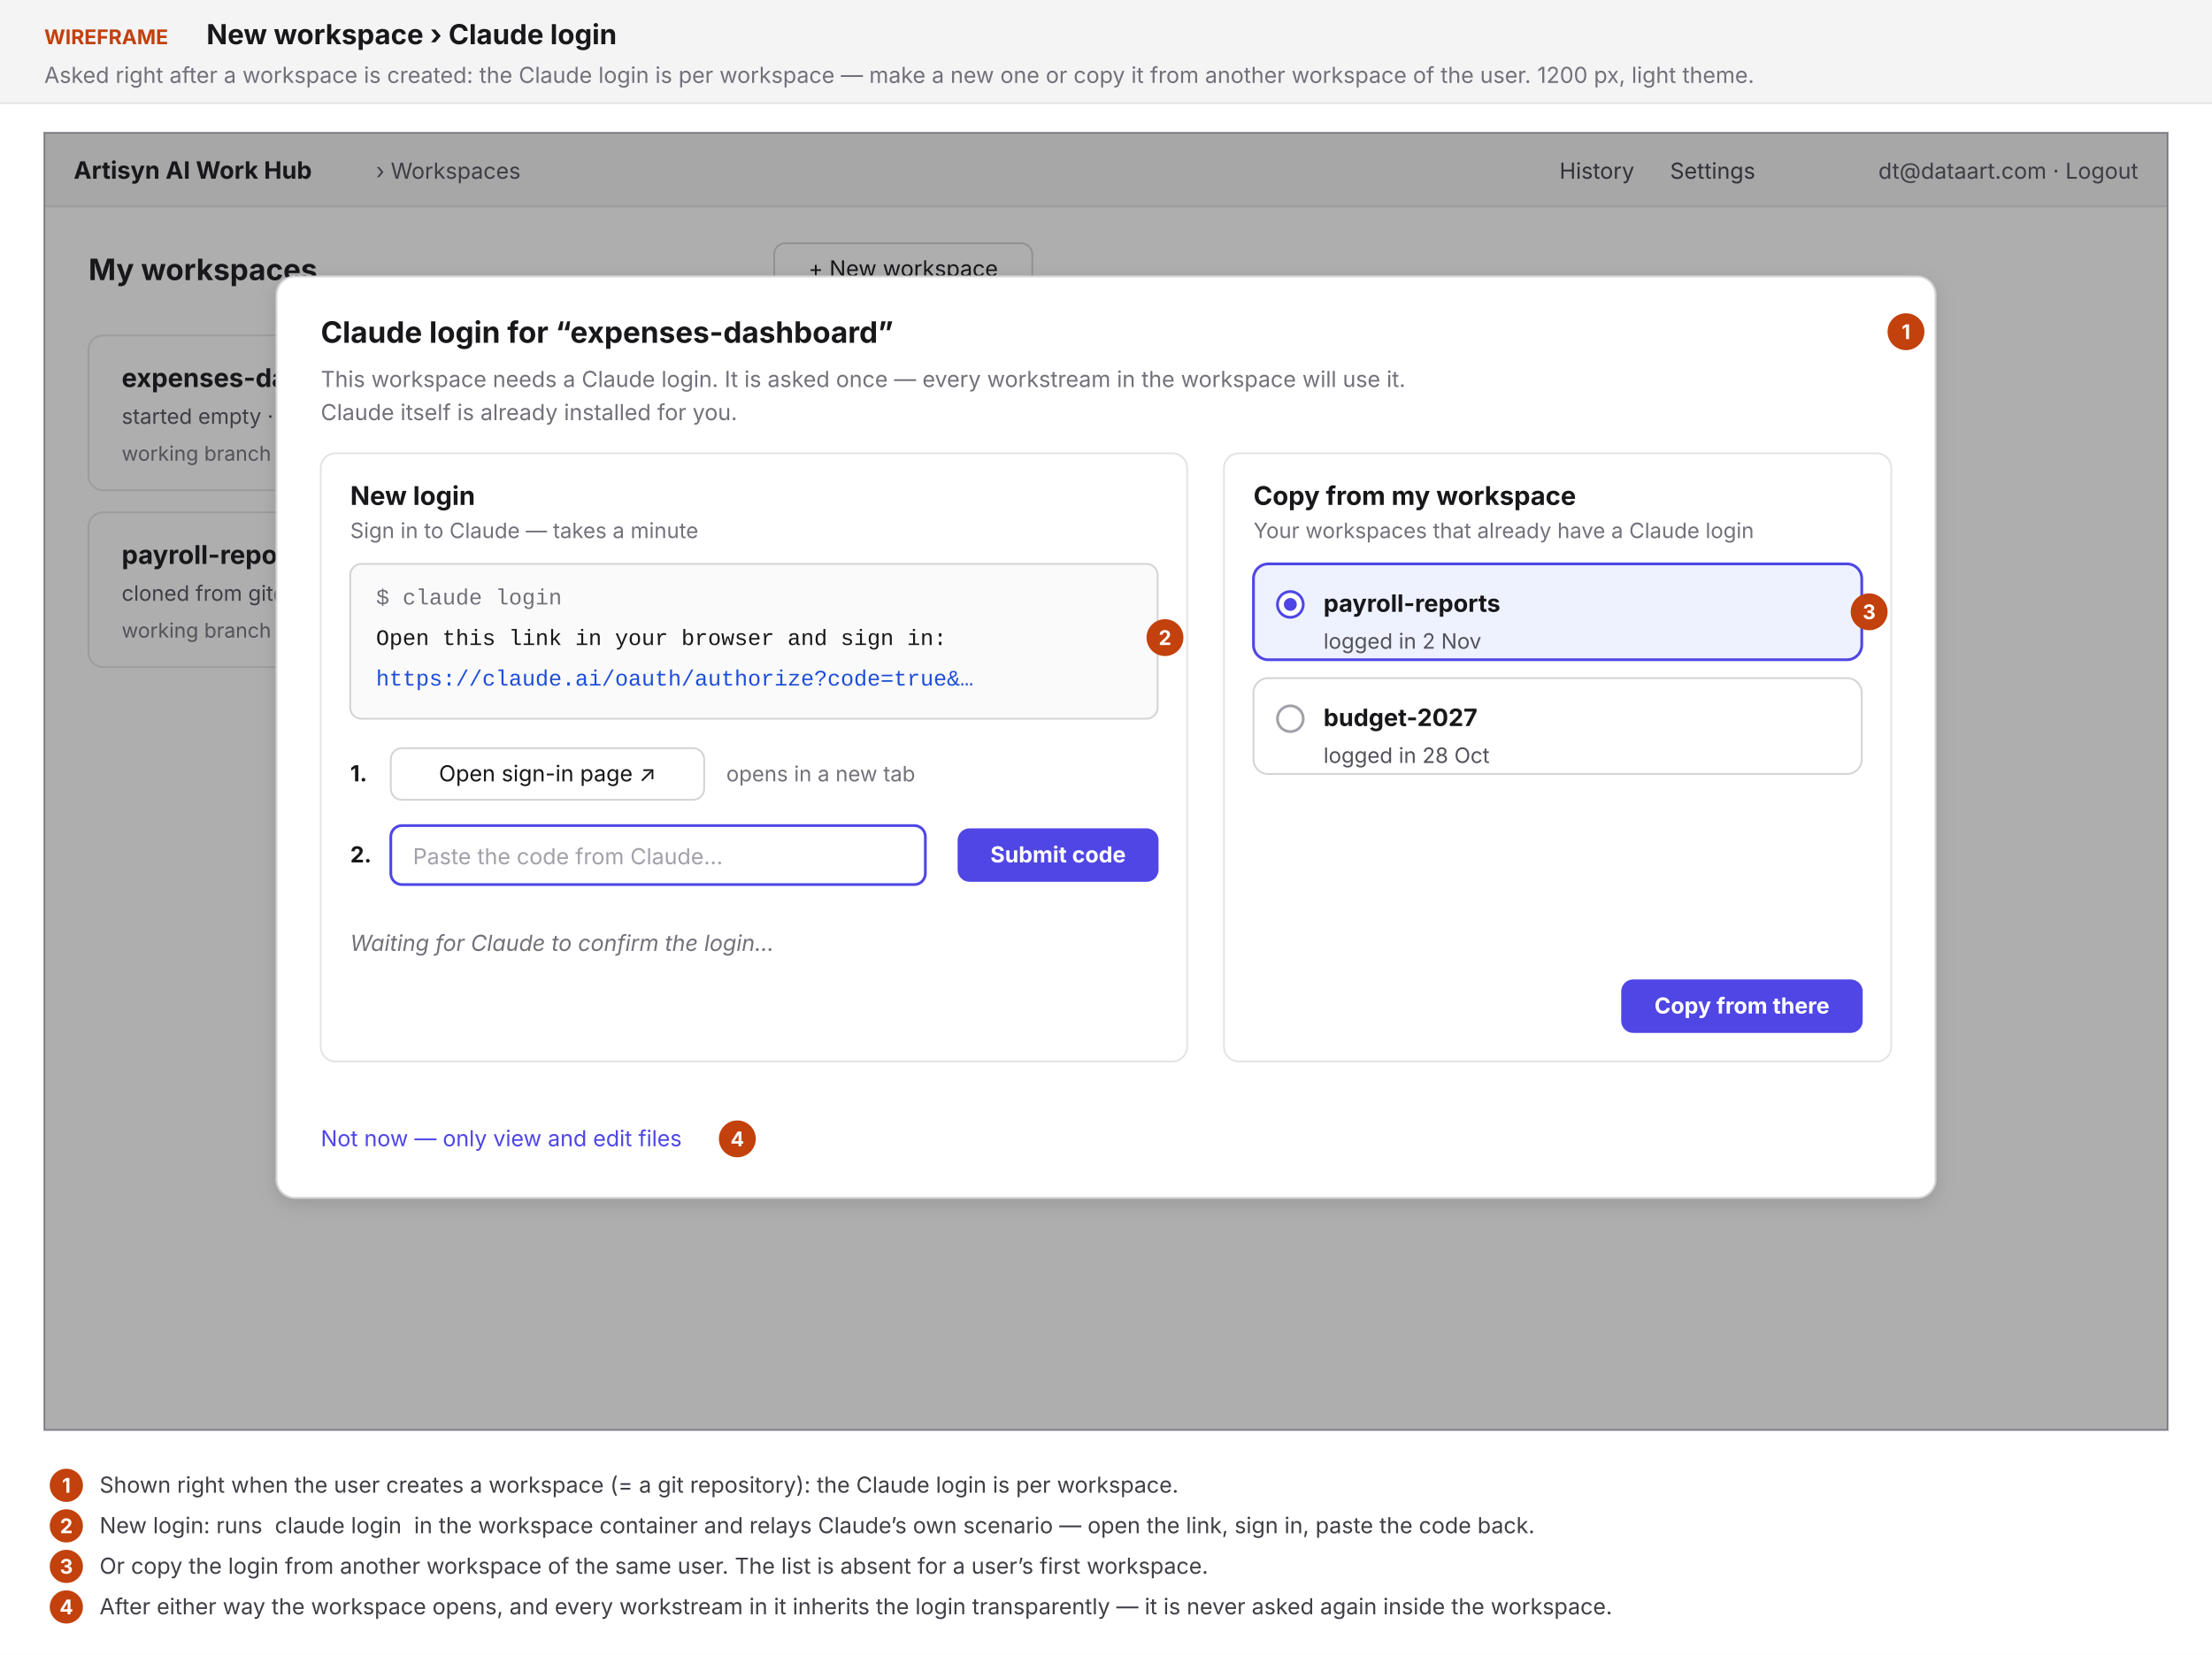
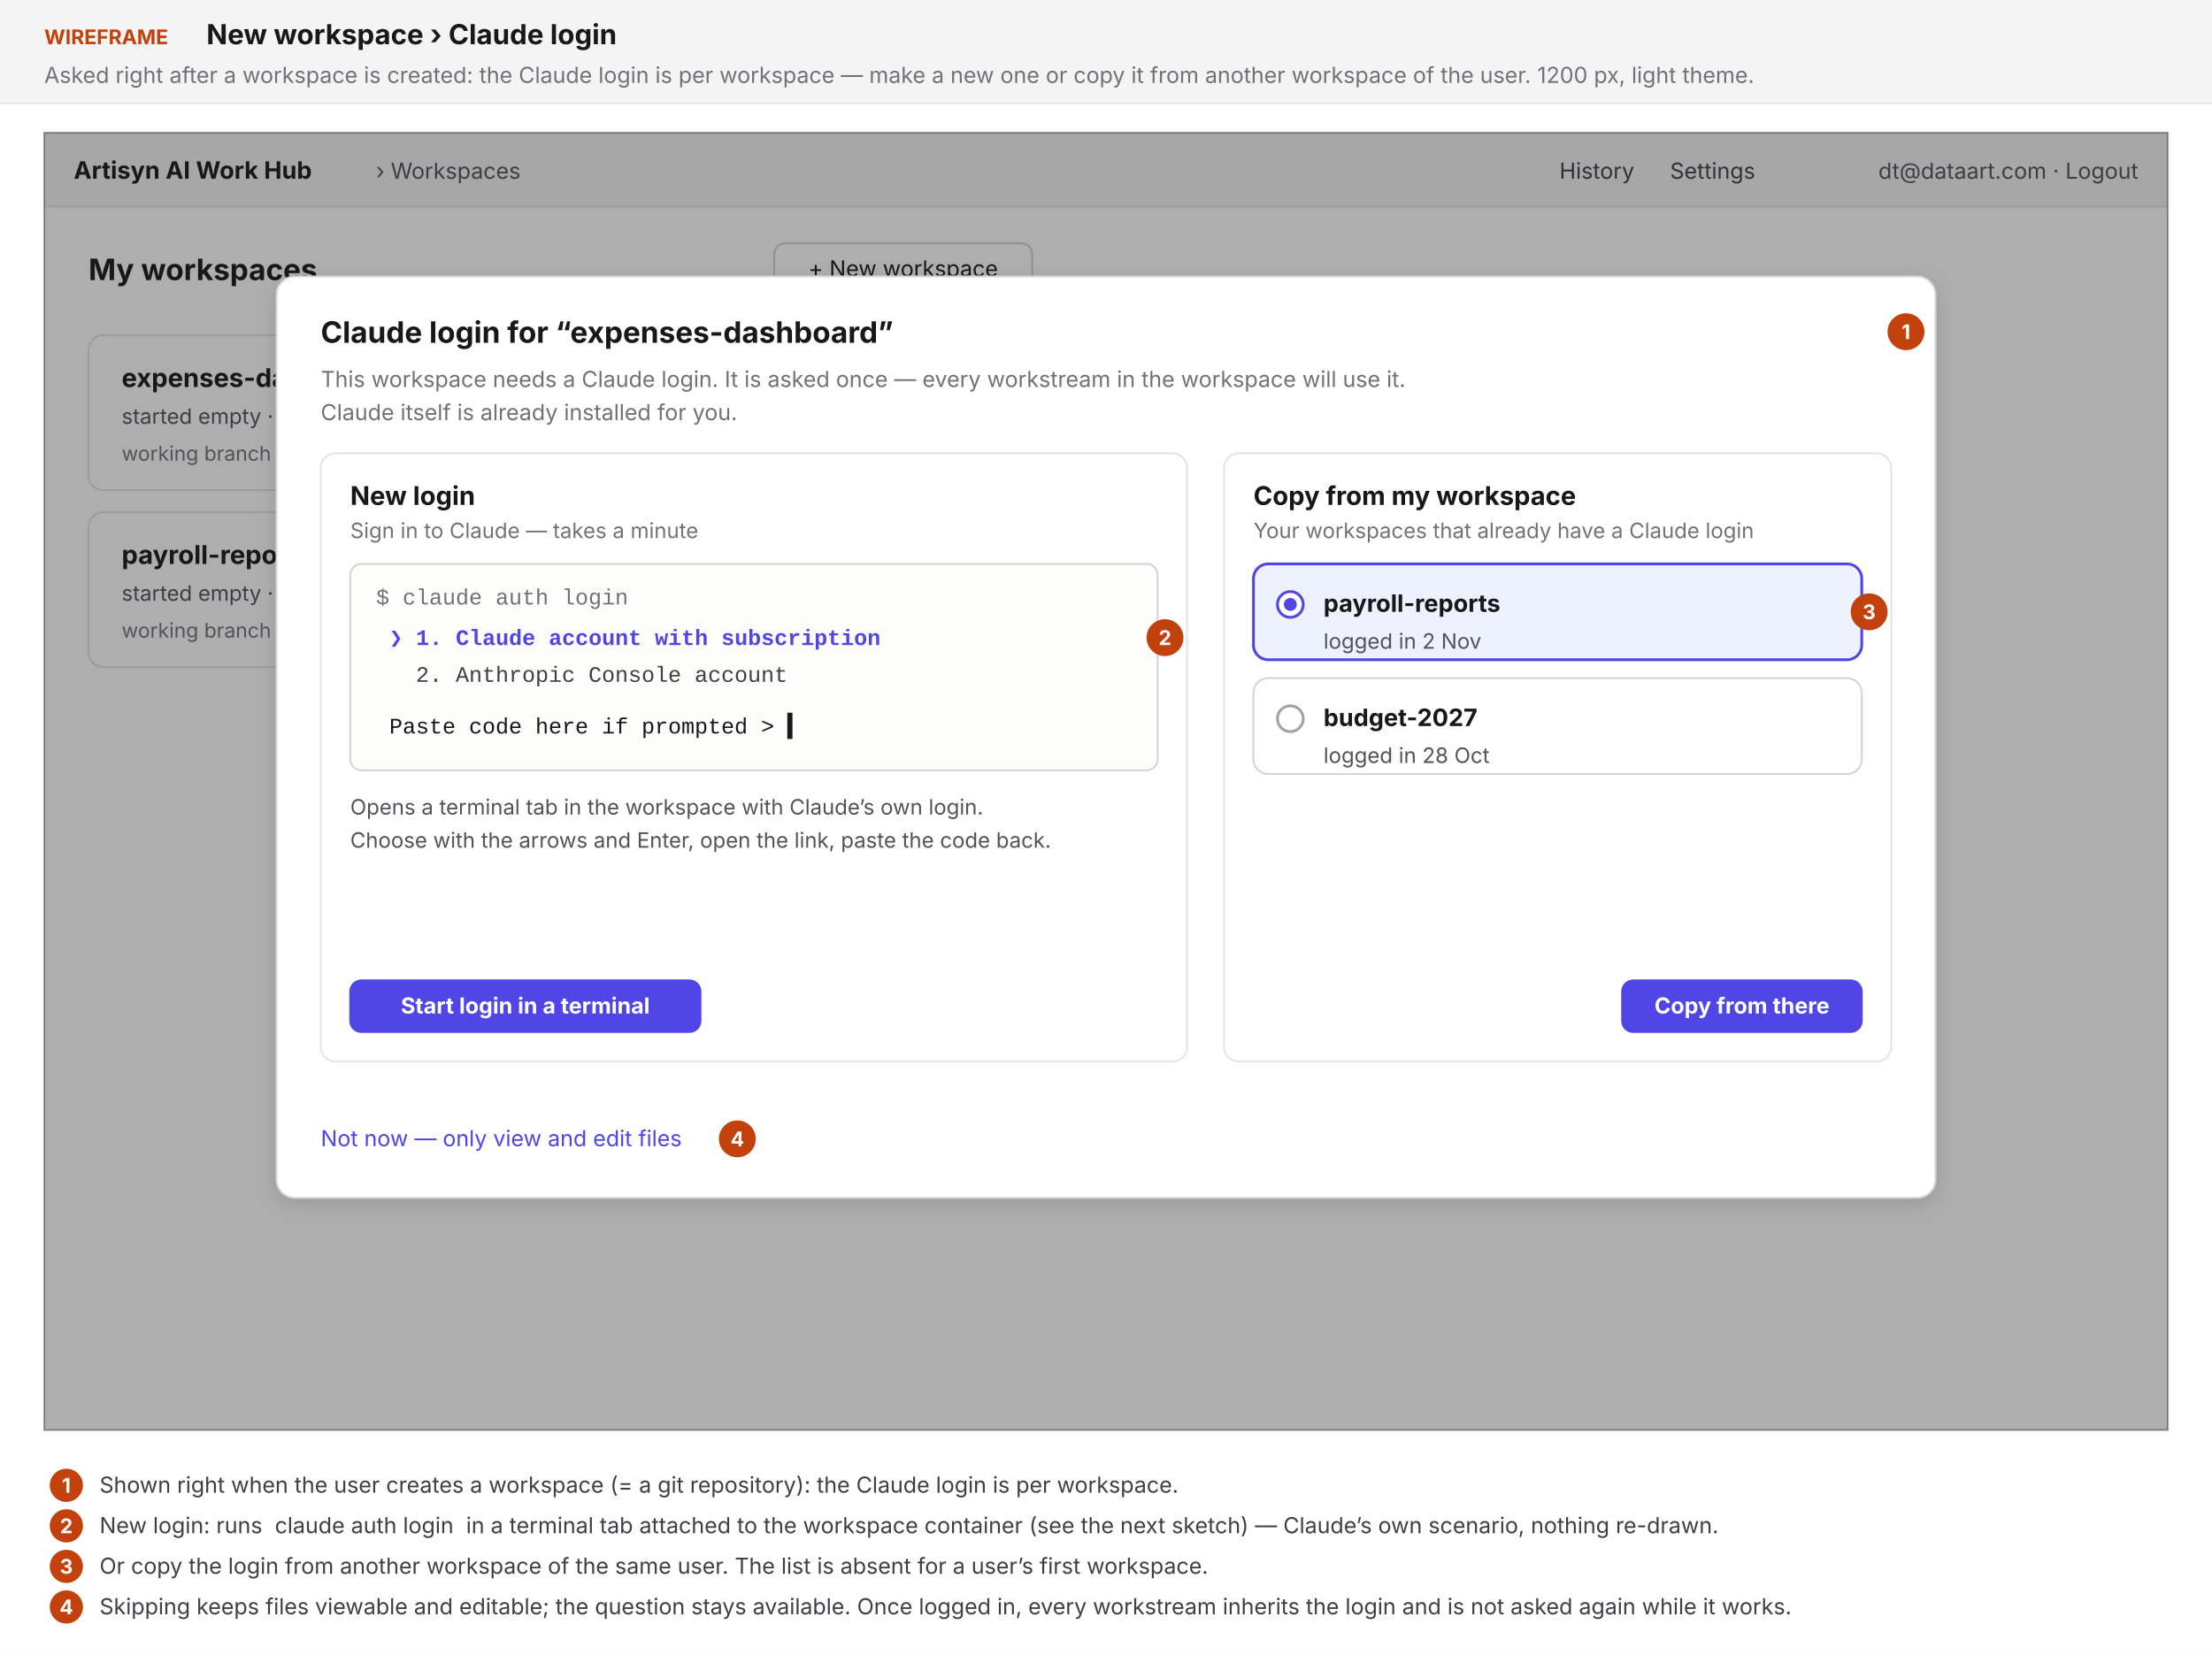
<svg xmlns="http://www.w3.org/2000/svg" width="1200" height="898" viewBox="0 0 1200 898">
  <defs>
    <filter id="shadow" x="-10%" y="-10%" width="120%" height="130%">
      <feDropShadow dx="0" dy="3" stdDeviation="5" flood-color="#000" flood-opacity="0.12" />
    </filter>
  </defs>
  <rect width="1200" height="898" fill="#ffffff" />
  <rect x="0" y="0" width="1200" height="56" fill="#f4f4f5" />
  <line x1="0" y1="56" x2="1200" y2="56" stroke="#e4e4e7" stroke-width="1" />
  <text xml:space="preserve" x="24" y="24" font-family="Inter, 'Segoe UI', Arial, sans-serif" font-size="11" fill="#c2410c" font-weight="700">WIREFRAME</text>
  <text xml:space="preserve" x="112" y="24" font-family="Inter, 'Segoe UI', Arial, sans-serif" font-size="15" fill="#18181b" font-weight="700">New workspace › Claude login</text>
  <text xml:space="preserve" x="24" y="45" font-family="Inter, 'Segoe UI', Arial, sans-serif" font-size="12" fill="#71717a">Asked right after a workspace is created: the Claude login is per workspace — make a new one or copy it from another workspace of the user. 1200 px, light theme.</text>
  <rect x="24" y="72" width="1152" height="40" rx="0" fill="#f4f4f5" stroke="#e4e4e7" stroke-width="1" />
  <text xml:space="preserve" x="40" y="97" font-family="Inter, 'Segoe UI', Arial, sans-serif" font-size="13" fill="#18181b" font-weight="700">Artisyn AI Work Hub</text>
  <text xml:space="preserve" x="204" y="97" font-family="Inter, 'Segoe UI', Arial, sans-serif" font-size="12" fill="#52525b">› Workspaces</text>
  <text xml:space="preserve" x="846" y="97" font-family="Inter, 'Segoe UI', Arial, sans-serif" font-size="12" fill="#3f3f46">History</text>
  <text xml:space="preserve" x="906" y="97" font-family="Inter, 'Segoe UI', Arial, sans-serif" font-size="12" fill="#3f3f46">Settings</text>
  <text xml:space="preserve" x="1160" y="97" font-family="Inter, 'Segoe UI', Arial, sans-serif" font-size="12" fill="#52525b" text-anchor="end">dt@dataart.com · Logout</text>
  <text xml:space="preserve" x="48" y="152" font-family="Inter, 'Segoe UI', Arial, sans-serif" font-size="16" fill="#18181b" font-weight="700">My workspaces</text>
  <rect x="420" y="132" width="140" height="28" rx="6" fill="#fff" stroke="#d4d4d8" stroke-width="1" />
  <text xml:space="preserve" x="490" y="150" font-family="Inter, 'Segoe UI', Arial, sans-serif" font-size="12" fill="#18181b" text-anchor="middle">+ New workspace</text>
  <rect x="48" y="182" width="512" height="84" rx="8" fill="#fff" stroke="#e4e4e7" stroke-width="1" />
  <text xml:space="preserve" x="66" y="210" font-family="Inter, 'Segoe UI', Arial, sans-serif" font-size="14" fill="#18181b" font-weight="700">expenses-dashboard</text>
  <text xml:space="preserve" x="66" y="230" font-family="Inter, 'Segoe UI', Arial, sans-serif" font-size="11.5" fill="#52525b">started empty · no remote repository</text>
  <text xml:space="preserve" x="66" y="250" font-family="Inter, 'Segoe UI', Arial, sans-serif" font-size="11" fill="#71717a">working branch main · 2 open workstreams</text>
  <rect x="460" y="210" width="76" height="28" rx="6" fill="#4f46e5" stroke="#4f46e5" stroke-width="1" />
  <text xml:space="preserve" x="498" y="228" font-family="Inter, 'Segoe UI', Arial, sans-serif" font-size="12" fill="#fff" font-weight="700" text-anchor="middle">Open</text>
  <rect x="48" y="278" width="512" height="84" rx="8" fill="#fff" stroke="#e4e4e7" stroke-width="1" />
  <text xml:space="preserve" x="66" y="306" font-family="Inter, 'Segoe UI', Arial, sans-serif" font-size="14" fill="#18181b" font-weight="700">payroll-reports</text>
-   <text xml:space="preserve" x="66" y="326" font-family="Inter, 'Segoe UI', Arial, sans-serif" font-size="11.5" fill="#52525b">cloned from git@github.com:acme/payroll-reports.git</text>
+   <text xml:space="preserve" x="66" y="326" font-family="Inter, 'Segoe UI', Arial, sans-serif" font-size="11.5" fill="#52525b">started empty · Claude login ✓</text>
  <text xml:space="preserve" x="66" y="346" font-family="Inter, 'Segoe UI', Arial, sans-serif" font-size="11" fill="#71717a">working branch main · no open workstreams</text>
  <rect x="460" y="306" width="76" height="28" rx="6" fill="#fff" stroke="#d4d4d8" stroke-width="1" />
  <text xml:space="preserve" x="498" y="324" font-family="Inter, 'Segoe UI', Arial, sans-serif" font-size="12" fill="#18181b" text-anchor="middle">Open</text>
  <rect x="24" y="72" width="1152" height="704" rx="0" fill="none" stroke="#a1a1aa" stroke-width="1" />
  <rect x="24" y="72" width="1152" height="704" fill="#18181b" opacity="0.35" />
  <rect x="150" y="150" width="900" height="500" rx="10" fill="#fff" stroke="#d4d4d8" stroke-width="1" filter="url(#shadow)" />
  <text xml:space="preserve" x="174" y="186" font-family="Inter, 'Segoe UI', Arial, sans-serif" font-size="16" fill="#18181b" font-weight="700">Claude login for “expenses-dashboard”</text>
  <text xml:space="preserve" x="174" y="210" font-family="Inter, 'Segoe UI', Arial, sans-serif" font-size="12" fill="#71717a">This workspace needs a Claude login. It is asked once — every workstream in the workspace will use it.</text>
  <text xml:space="preserve" x="174" y="228" font-family="Inter, 'Segoe UI', Arial, sans-serif" font-size="12" fill="#71717a">Claude itself is already installed for you.</text>
  <rect x="174" y="246" width="470" height="330" rx="8" fill="#fff" stroke="#e4e4e7" stroke-width="1" />
  <text xml:space="preserve" x="190" y="274" font-family="Inter, 'Segoe UI', Arial, sans-serif" font-size="14" fill="#18181b" font-weight="700">New login</text>
  <text xml:space="preserve" x="190" y="292" font-family="Inter, 'Segoe UI', Arial, sans-serif" font-size="11.5" fill="#71717a">Sign in to Claude — takes a minute</text>
-   <rect x="190" y="306" width="438" height="84" rx="6" fill="#fafafa" stroke="#d4d4d8" stroke-width="1" />
-   <text xml:space="preserve" x="204" y="328" font-family="'JetBrains Mono', Consolas, 'Courier New', monospace" font-size="12" fill="#71717a">$ claude login</text>
-   <text xml:space="preserve" x="204" y="350" font-family="'JetBrains Mono', Consolas, 'Courier New', monospace" font-size="12" fill="#18181b">Open this link in your browser and sign in:</text>
-   <text xml:space="preserve" x="204" y="372" font-family="'JetBrains Mono', Consolas, 'Courier New', monospace" font-size="12" fill="#1d4ed8">https://claude.ai/oauth/authorize?code=true&amp;…</text>
-   <text xml:space="preserve" x="190" y="424" font-family="Inter, 'Segoe UI', Arial, sans-serif" font-size="12" fill="#18181b" font-weight="700">1.</text>
-   <rect x="212" y="406" width="170" height="28" rx="6" fill="#fff" stroke="#d4d4d8" stroke-width="1" />
-   <text xml:space="preserve" x="297" y="424" font-family="Inter, 'Segoe UI', Arial, sans-serif" font-size="12" fill="#18181b" text-anchor="middle">Open sign-in page ↗</text>
-   <text xml:space="preserve" x="394" y="424" font-family="Inter, 'Segoe UI', Arial, sans-serif" font-size="11.5" fill="#71717a">opens in a new tab</text>
-   <text xml:space="preserve" x="190" y="468" font-family="Inter, 'Segoe UI', Arial, sans-serif" font-size="12" fill="#18181b" font-weight="700">2.</text>
-   <rect x="212" y="448" width="290" height="32" rx="6" fill="#fff" stroke="#4f46e5" stroke-width="1.5" />
-   <text xml:space="preserve" x="224" y="469" font-family="Inter, 'Segoe UI', Arial, sans-serif" font-size="12" fill="#a1a1aa">Paste the code from Claude…</text>
-   <rect x="520" y="450" width="108" height="28" rx="6" fill="#4f46e5" stroke="#4f46e5" stroke-width="1" />
-   <text xml:space="preserve" x="574" y="468" font-family="Inter, 'Segoe UI', Arial, sans-serif" font-size="12" fill="#fff" font-weight="700" text-anchor="middle">Submit code</text>
-   <text xml:space="preserve" x="190" y="516" font-family="Inter, 'Segoe UI', Arial, sans-serif" font-size="12" fill="#71717a" font-style="italic">Waiting for Claude to confirm the login…</text>
+   <rect x="190" y="306" width="438" height="112" rx="6" fill="#fdfdfc" stroke="#d4d4d8" stroke-width="1" />
+   <text xml:space="preserve" x="204" y="328" font-family="'JetBrains Mono', Consolas, 'Courier New', monospace" font-size="12" fill="#71717a">$ claude auth login</text>
+   <text xml:space="preserve" x="204" y="350" font-family="'JetBrains Mono', Consolas, 'Courier New', monospace" font-size="12" fill="#4f46e5" font-weight="700"> ❯ 1. Claude account with subscription</text>
+   <text xml:space="preserve" x="204" y="370" font-family="'JetBrains Mono', Consolas, 'Courier New', monospace" font-size="12" fill="#3f3f46">   2. Anthropic Console account</text>
+   <text xml:space="preserve" x="204" y="398" font-family="'JetBrains Mono', Consolas, 'Courier New', monospace" font-size="12" fill="#18181b"> Paste code here if prompted &gt; ▍</text>
+   <text xml:space="preserve" x="190" y="442" font-family="Inter, 'Segoe UI', Arial, sans-serif" font-size="11.5" fill="#52525b">Opens a terminal tab in the workspace with Claude’s own login.</text>
+   <text xml:space="preserve" x="190" y="460" font-family="Inter, 'Segoe UI', Arial, sans-serif" font-size="11.5" fill="#52525b">Choose with the arrows and Enter, open the link, paste the code back.</text>
+   <rect x="190" y="532" width="190" height="28" rx="6" fill="#4f46e5" stroke="#4f46e5" stroke-width="1" />
+   <text xml:space="preserve" x="285" y="550" font-family="Inter, 'Segoe UI', Arial, sans-serif" font-size="12" fill="#fff" font-weight="700" text-anchor="middle">Start login in a terminal</text>
  <rect x="664" y="246" width="362" height="330" rx="8" fill="#fff" stroke="#e4e4e7" stroke-width="1" />
  <text xml:space="preserve" x="680" y="274" font-family="Inter, 'Segoe UI', Arial, sans-serif" font-size="14" fill="#18181b" font-weight="700">Copy from my workspace</text>
  <text xml:space="preserve" x="680" y="292" font-family="Inter, 'Segoe UI', Arial, sans-serif" font-size="11.5" fill="#71717a">Your workspaces that already have a Claude login</text>
  <rect x="680" y="306" width="330" height="52" rx="8" fill="#eef2ff" stroke="#4f46e5" stroke-width="1.5" />
  <circle cx="700" cy="328" r="7" fill="#fff" stroke="#4f46e5" stroke-width="1.5" />
  <circle cx="700" cy="328" r="3.5" fill="#4f46e5" />
  <text xml:space="preserve" x="718" y="332" font-family="Inter, 'Segoe UI', Arial, sans-serif" font-size="13" fill="#18181b" font-weight="700">payroll-reports</text>
  <text xml:space="preserve" x="718" y="352" font-family="Inter, 'Segoe UI', Arial, sans-serif" font-size="11.5" fill="#52525b">logged in 2 Nov</text>
  <rect x="680" y="368" width="330" height="52" rx="8" fill="#fff" stroke="#d4d4d8" stroke-width="1" />
  <circle cx="700" cy="390" r="7" fill="#fff" stroke="#a1a1aa" stroke-width="1.5" />
  <text xml:space="preserve" x="718" y="394" font-family="Inter, 'Segoe UI', Arial, sans-serif" font-size="13" fill="#18181b" font-weight="700">budget-2027</text>
  <text xml:space="preserve" x="718" y="414" font-family="Inter, 'Segoe UI', Arial, sans-serif" font-size="11.5" fill="#52525b">logged in 28 Oct</text>
  <rect x="880" y="532" width="130" height="28" rx="6" fill="#4f46e5" stroke="#4f46e5" stroke-width="1" />
  <text xml:space="preserve" x="945" y="550" font-family="Inter, 'Segoe UI', Arial, sans-serif" font-size="12" fill="#fff" font-weight="700" text-anchor="middle">Copy from there</text>
  <text xml:space="preserve" x="174" y="622" font-family="Inter, 'Segoe UI', Arial, sans-serif" font-size="12" fill="#4f46e5">Not now — only view and edit files</text>
  <circle cx="1034" cy="180" r="10" fill="#c2410c" />
  <text xml:space="preserve" x="1034" y="184" font-family="Inter, 'Segoe UI', Arial, sans-serif" font-size="11" fill="#fff" font-weight="700" text-anchor="middle">1</text>
  <circle cx="632" cy="346" r="10" fill="#c2410c" />
  <text xml:space="preserve" x="632" y="350" font-family="Inter, 'Segoe UI', Arial, sans-serif" font-size="11" fill="#fff" font-weight="700" text-anchor="middle">2</text>
  <circle cx="1014" cy="332" r="10" fill="#c2410c" />
  <text xml:space="preserve" x="1014" y="336" font-family="Inter, 'Segoe UI', Arial, sans-serif" font-size="11" fill="#fff" font-weight="700" text-anchor="middle">3</text>
  <circle cx="400" cy="618" r="10" fill="#c2410c" />
  <text xml:space="preserve" x="400" y="622" font-family="Inter, 'Segoe UI', Arial, sans-serif" font-size="11" fill="#fff" font-weight="700" text-anchor="middle">4</text>
  <circle cx="36" cy="806" r="9" fill="#c2410c" />
  <text xml:space="preserve" x="36" y="810" font-family="Inter, 'Segoe UI', Arial, sans-serif" font-size="11" fill="#fff" font-weight="700" text-anchor="middle">1</text>
  <text xml:space="preserve" x="54" y="810" font-family="Inter, 'Segoe UI', Arial, sans-serif" font-size="12" fill="#3f3f46">Shown right when the user creates a workspace (= a git repository): the Claude login is per workspace.</text>
  <circle cx="36" cy="828" r="9" fill="#c2410c" />
  <text xml:space="preserve" x="36" y="832" font-family="Inter, 'Segoe UI', Arial, sans-serif" font-size="11" fill="#fff" font-weight="700" text-anchor="middle">2</text>
-   <text xml:space="preserve" x="54" y="832" font-family="Inter, 'Segoe UI', Arial, sans-serif" font-size="12" fill="#3f3f46">New login: runs  claude login  in the workspace container and relays Claude’s own scenario — open the link, sign in, paste the code back.</text>
+   <text xml:space="preserve" x="54" y="832" font-family="Inter, 'Segoe UI', Arial, sans-serif" font-size="12" fill="#3f3f46">New login: runs  claude auth login  in a terminal tab attached to the workspace container (see the next sketch) — Claude’s own scenario, nothing re-drawn.</text>
  <circle cx="36" cy="850" r="9" fill="#c2410c" />
  <text xml:space="preserve" x="36" y="854" font-family="Inter, 'Segoe UI', Arial, sans-serif" font-size="11" fill="#fff" font-weight="700" text-anchor="middle">3</text>
  <text xml:space="preserve" x="54" y="854" font-family="Inter, 'Segoe UI', Arial, sans-serif" font-size="12" fill="#3f3f46">Or copy the login from another workspace of the same user. The list is absent for a user’s first workspace.</text>
  <circle cx="36" cy="872" r="9" fill="#c2410c" />
  <text xml:space="preserve" x="36" y="876" font-family="Inter, 'Segoe UI', Arial, sans-serif" font-size="11" fill="#fff" font-weight="700" text-anchor="middle">4</text>
-   <text xml:space="preserve" x="54" y="876" font-family="Inter, 'Segoe UI', Arial, sans-serif" font-size="12" fill="#3f3f46">After either way the workspace opens, and every workstream in it inherits the login transparently — it is never asked again inside the workspace.</text>
+   <text xml:space="preserve" x="54" y="876" font-family="Inter, 'Segoe UI', Arial, sans-serif" font-size="12" fill="#3f3f46">Skipping keeps files viewable and editable; the question stays available. Once logged in, every workstream inherits the login and is not asked again while it works.</text>
</svg>
